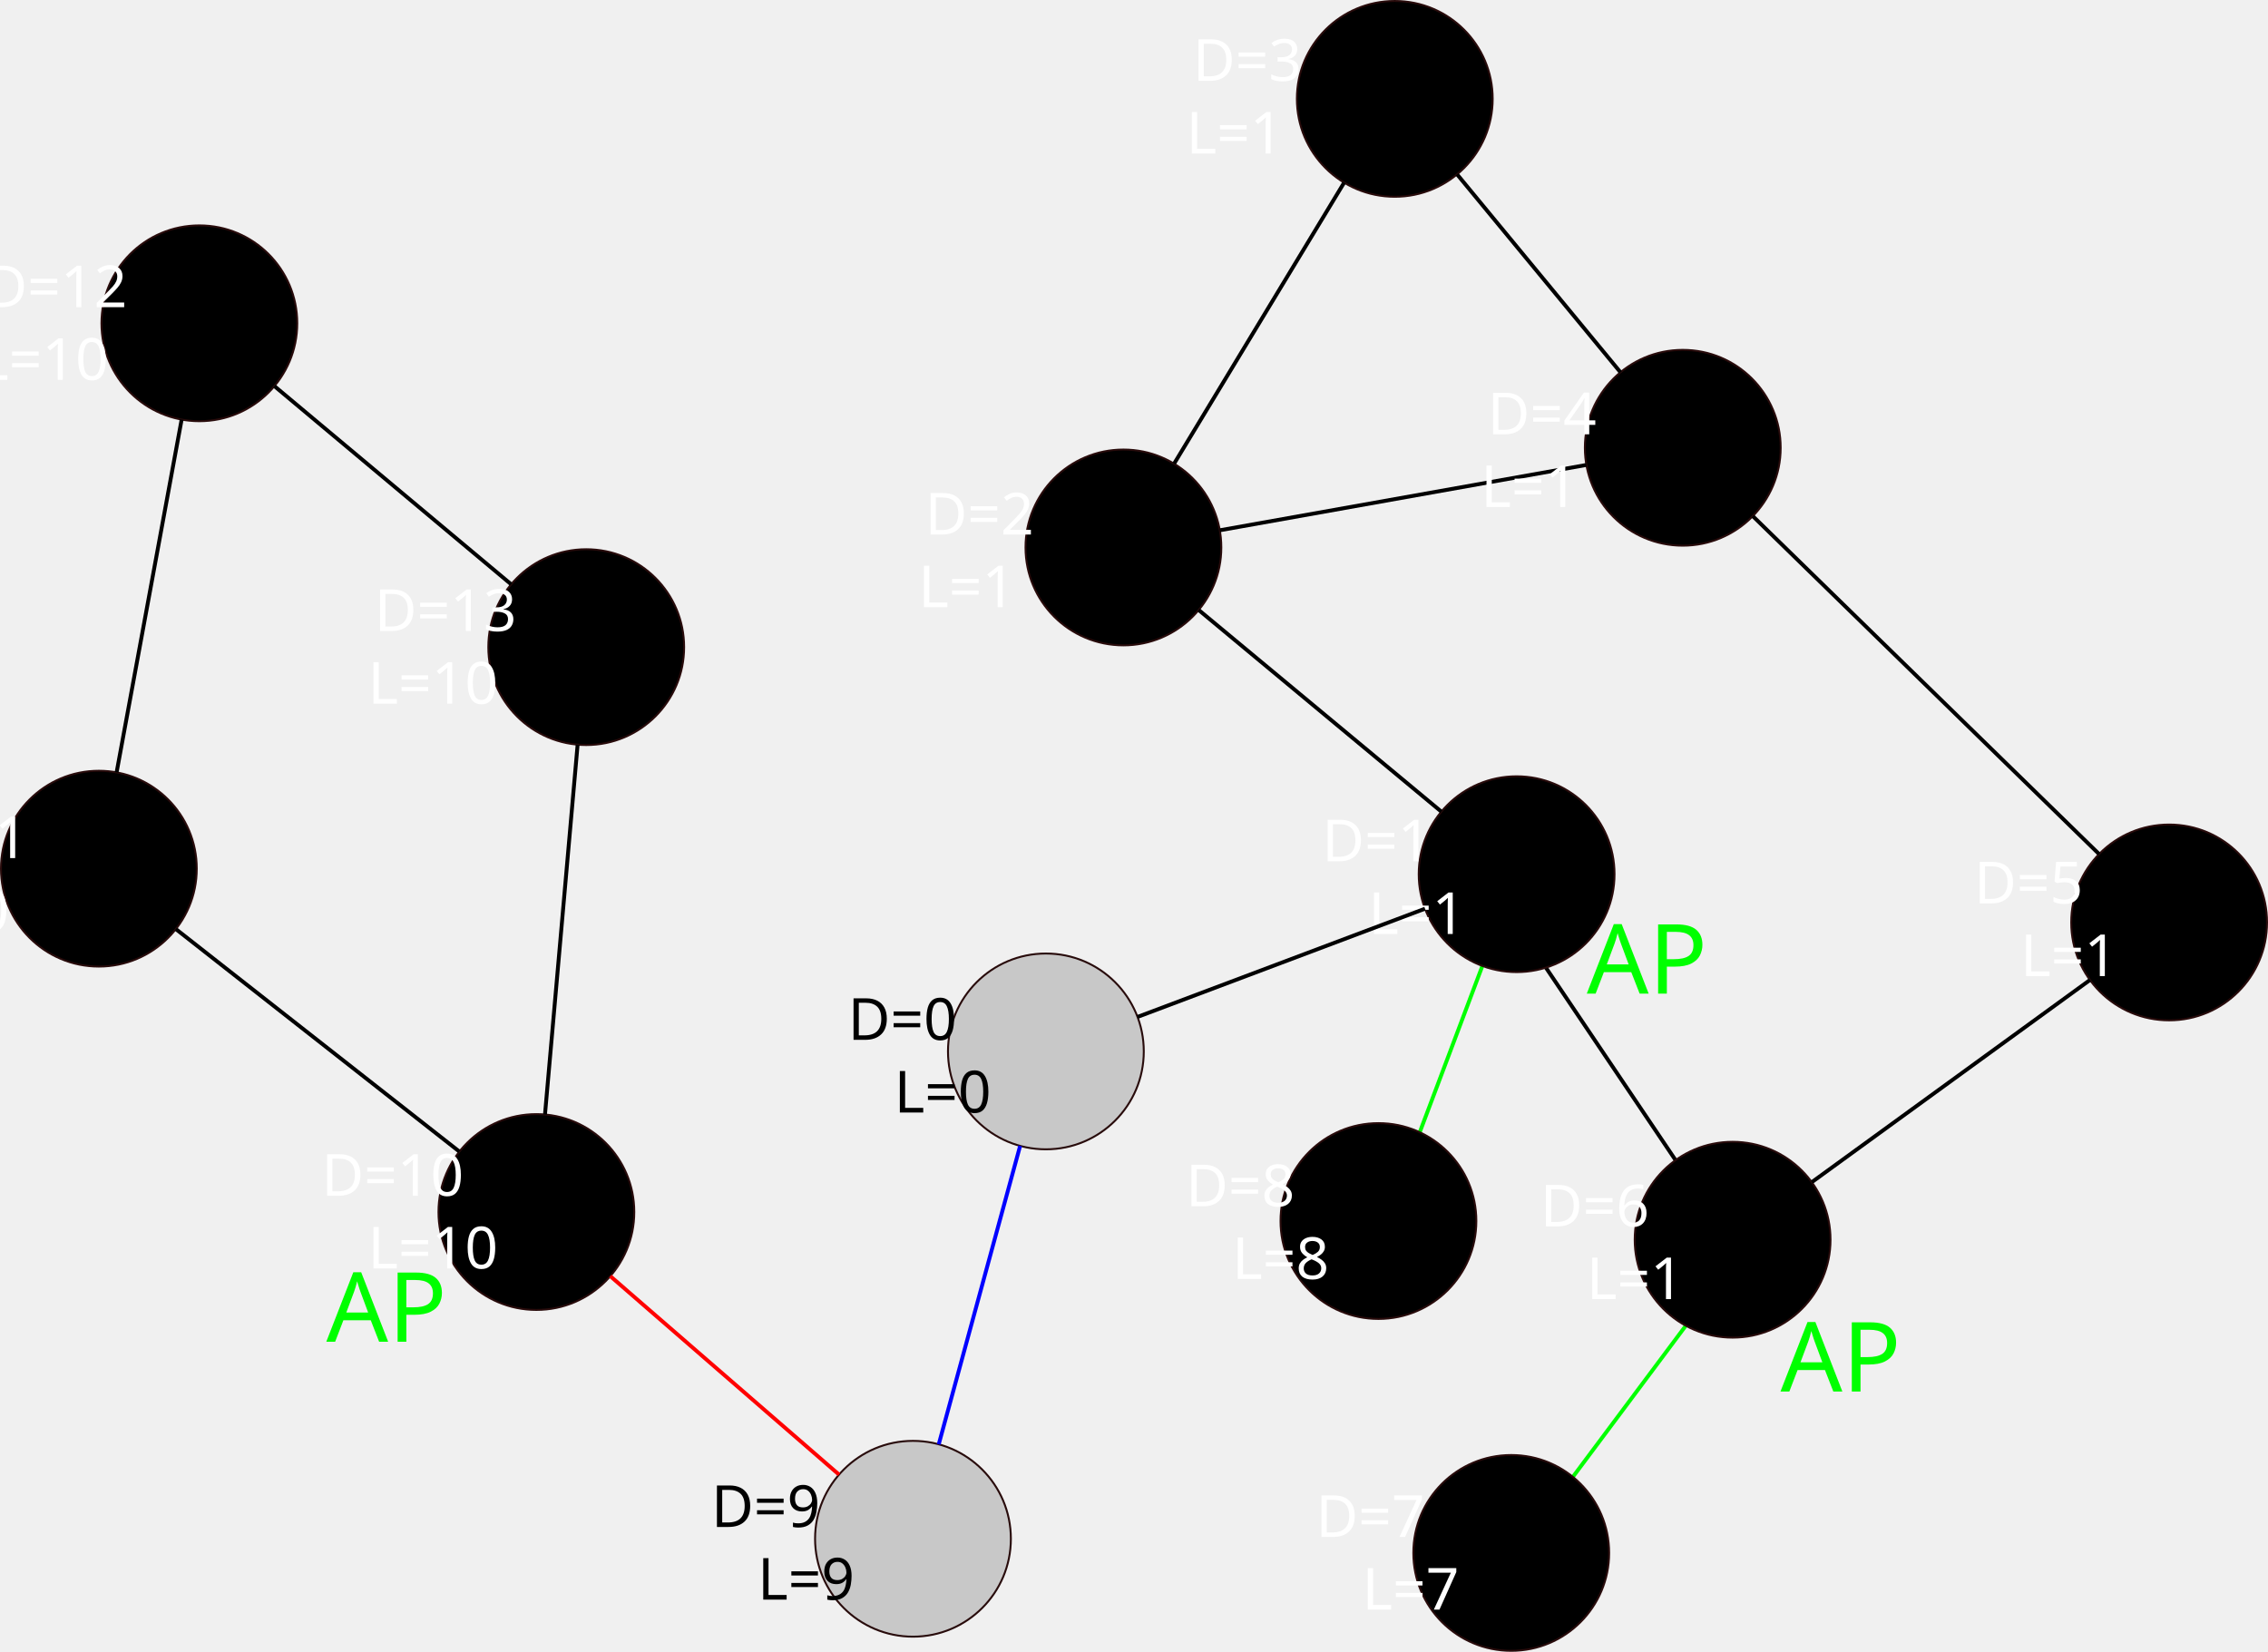
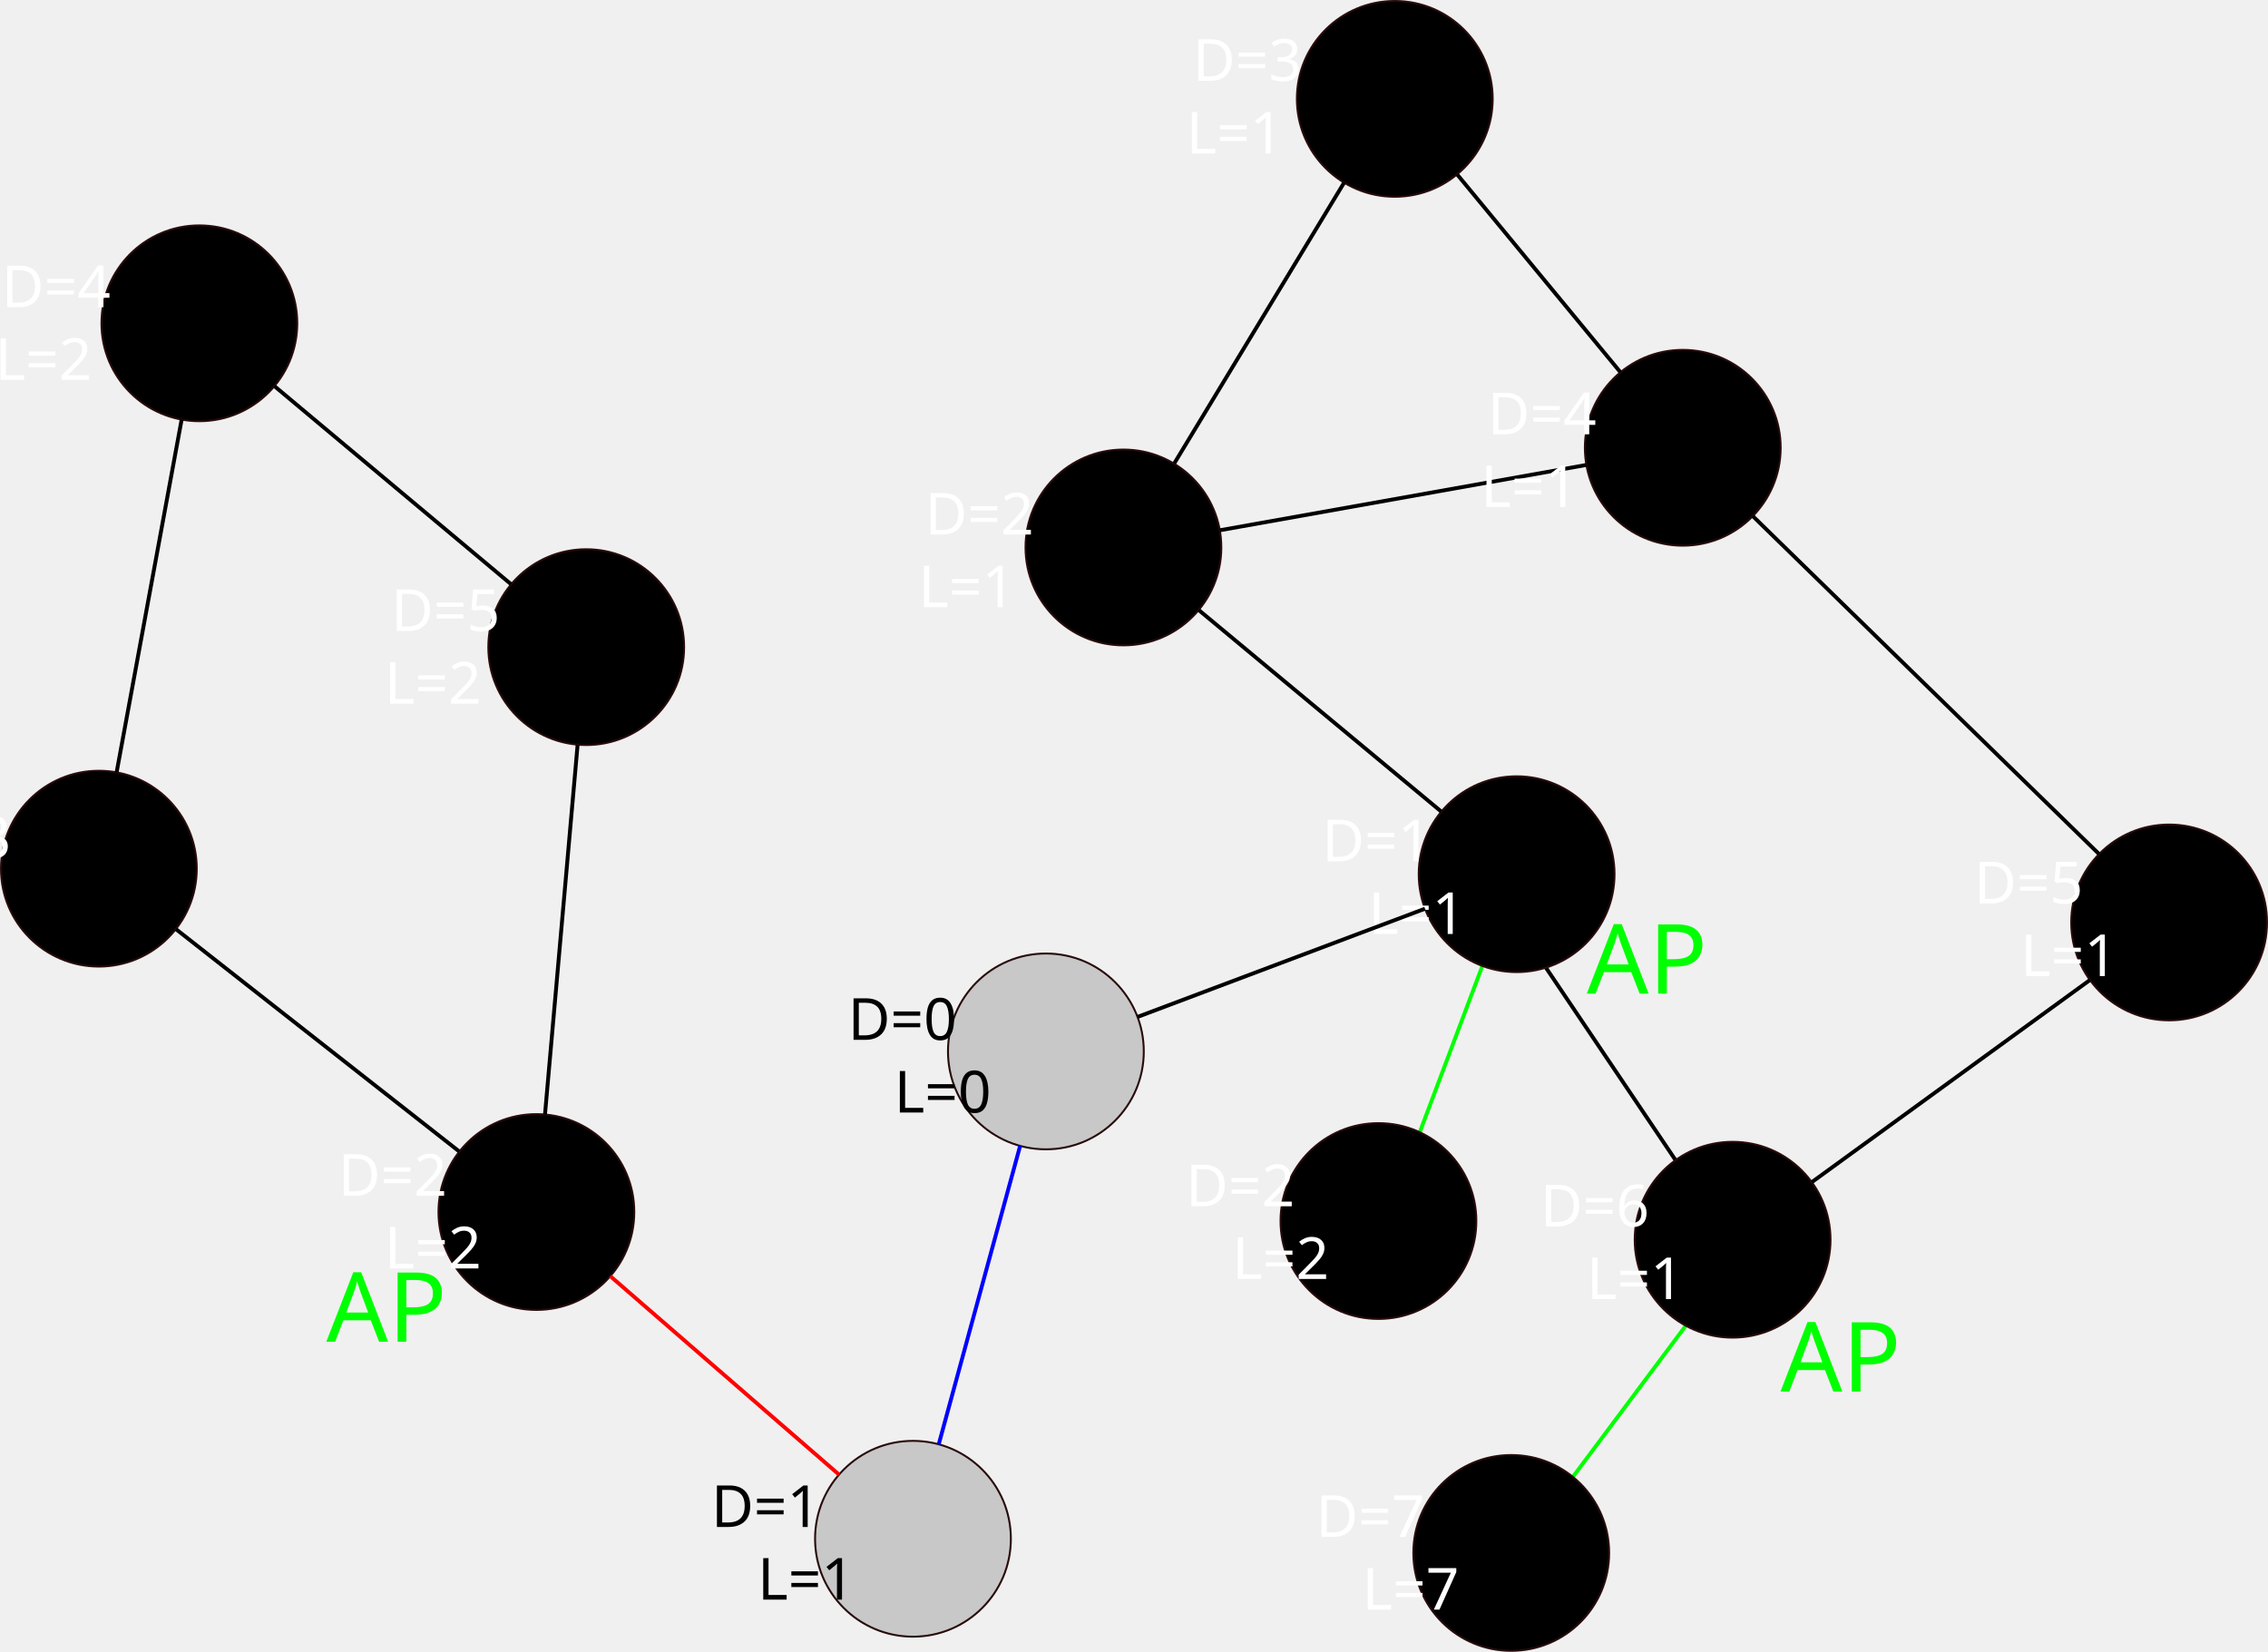
<svg xmlns="http://www.w3.org/2000/svg" width="585.037" height="426.087" id="svg2" version="1.0">
  <defs id="defs4">
    </defs>
  <g id="layer1" transform="translate(-68.7819,-91.14408)">
    <path style="fill:none;fill-opacity:0.75;fill-rule:evenodd;stroke:#00ff00;stroke-width:1px;stroke-linecap:butt;stroke-linejoin:miter;stroke-opacity:1" d="M 356.786,317.159 L 391.071,226.087" id="path2473" transform="translate(68.7819,91.14408)" />
    <path style="fill:none;fill-opacity:0.75;fill-rule:evenodd;stroke:#000000;stroke-width:1px;stroke-linecap:butt;stroke-linejoin:miter;stroke-opacity:1" d="M 451.538,316.971 L 518.208,415.966" id="path2425" />
    <path style="fill:none;fill-opacity:0.75;fill-rule:evenodd;stroke:#00ff00;stroke-width:1px;stroke-linecap:butt;stroke-linejoin:miter;stroke-opacity:1" d="M 457.599,494.758 L 517.198,414.956" id="path2433" />
    <path style="opacity:1;fill:#000000;fill-opacity:1;stroke:#280b0b;stroke-width:0.5;stroke-miterlimit:4;stroke-dasharray:none;stroke-opacity:1" id="path2383" d="m 145.462,174.54 a 25.254,25.254 0 0 1 -25.254,25.254 25.254,25.254 0 0 1 -25.254,-25.254 25.254,25.254 0 0 1 25.254,-25.254 25.254,25.254 0 0 1 25.254,25.254 z" />
    <path style="opacity:1;fill:#000000;fill-opacity:1;stroke:#280b0b;stroke-width:0.5;stroke-miterlimit:4;stroke-dasharray:none;stroke-opacity:1" id="path2385" d="m 145.462,174.54 a 25.254,25.254 0 0 1 -25.254,25.254 25.254,25.254 0 0 1 -25.254,-25.254 25.254,25.254 0 0 1 25.254,-25.254 25.254,25.254 0 0 1 25.254,25.254 z" transform="translate(-25.92244,140.6797)" />
    <path style="opacity:1;fill:#000000;fill-opacity:1;stroke:#280b0b;stroke-width:0.5;stroke-miterlimit:4;stroke-dasharray:none;stroke-opacity:1" id="path2389" d="m 145.462,174.54 a 25.254,25.254 0 0 1 -25.254,25.254 25.254,25.254 0 0 1 -25.254,-25.254 25.254,25.254 0 0 1 25.254,-25.254 25.254,25.254 0 0 1 25.254,25.254 z" transform="translate(99.79185,83.53684)" />
    <path style="opacity:1;fill:#000000;fill-opacity:1;stroke:#280b0b;stroke-width:0.5;stroke-miterlimit:4;stroke-dasharray:none;stroke-opacity:1" id="path2391" d="m 145.462,174.54 a 25.254,25.254 0 0 1 -25.254,25.254 25.254,25.254 0 0 1 -25.254,-25.254 25.254,25.254 0 0 1 25.254,-25.254 25.254,25.254 0 0 1 25.254,25.254 z" transform="translate(86.93471,229.2511)" />
    <path style="opacity:1;fill:#c8c8c8;fill-opacity:1;stroke:#280b0b;stroke-width:0.5;stroke-miterlimit:4;stroke-dasharray:none;stroke-opacity:1" id="path2393" d="m 145.462,174.54 a 25.254,25.254 0 0 1 -25.254,25.254 25.254,25.254 0 0 1 -25.254,-25.254 25.254,25.254 0 0 1 25.254,-25.254 25.254,25.254 0 0 1 25.254,25.254 z" transform="translate(184.0776,313.5368)" />
    <path style="opacity:1;fill:#c8c8c8;fill-opacity:1;stroke:#280b0b;stroke-width:0.5;stroke-miterlimit:4;stroke-dasharray:none;stroke-opacity:1" id="path2395" d="m 145.462,174.54 a 25.254,25.254 0 0 1 -25.254,25.254 25.254,25.254 0 0 1 -25.254,-25.254 25.254,25.254 0 0 1 25.254,-25.254 25.254,25.254 0 0 1 25.254,25.254 z" transform="translate(218.3633,187.8226)" />
    <path style="opacity:1;fill:#000000;fill-opacity:1;stroke:#280b0b;stroke-width:0.5;stroke-miterlimit:4;stroke-dasharray:none;stroke-opacity:1" id="path2397" d="m 145.462,174.54 a 25.254,25.254 0 0 1 -25.254,25.254 25.254,25.254 0 0 1 -25.254,-25.254 25.254,25.254 0 0 1 25.254,-25.254 25.254,25.254 0 0 1 25.254,25.254 z" transform="translate(238.3633,57.82255)" />
    <path style="opacity:1;fill:#000000;fill-opacity:1;stroke:#280b0b;stroke-width:0.5;stroke-miterlimit:4;stroke-dasharray:none;stroke-opacity:1" id="path2399" d="m 145.462,174.54 a 25.254,25.254 0 0 1 -25.254,25.254 25.254,25.254 0 0 1 -25.254,-25.254 25.254,25.254 0 0 1 25.254,-25.254 25.254,25.254 0 0 1 25.254,25.254 z" transform="translate(308.3633,-57.89173)" />
    <path style="opacity:1;fill:#000000;fill-opacity:1;stroke:#280b0b;stroke-width:0.5;stroke-miterlimit:4;stroke-dasharray:none;stroke-opacity:1" id="path2401" d="m 145.462,174.54 a 25.254,25.254 0 0 1 -25.254,25.254 25.254,25.254 0 0 1 -25.254,-25.254 25.254,25.254 0 0 1 25.254,-25.254 25.254,25.254 0 0 1 25.254,25.254 z" transform="translate(382.649,32.10827)" />
    <path style="opacity:1;fill:#000000;fill-opacity:1;stroke:#280b0b;stroke-width:0.5;stroke-miterlimit:4;stroke-dasharray:none;stroke-opacity:1" id="path2403" d="m 145.462,174.54 a 25.254,25.254 0 0 1 -25.254,25.254 25.254,25.254 0 0 1 -25.254,-25.254 25.254,25.254 0 0 1 25.254,-25.254 25.254,25.254 0 0 1 25.254,25.254 z" transform="translate(339.7919,142.1083)" />
    <path style="opacity:1;fill:#000000;fill-opacity:1;stroke:#280b0b;stroke-width:0.5;stroke-miterlimit:4;stroke-dasharray:none;stroke-opacity:1" id="path2405" d="m 145.462,174.54 a 25.254,25.254 0 0 1 -25.254,25.254 25.254,25.254 0 0 1 -25.254,-25.254 25.254,25.254 0 0 1 25.254,-25.254 25.254,25.254 0 0 1 25.254,25.254 z" transform="translate(395.5061,236.394)" />
    <path style="opacity:1;fill:#000000;fill-opacity:1;stroke:#280b0b;stroke-width:0.5;stroke-miterlimit:4;stroke-dasharray:none;stroke-opacity:1" id="path2429" d="m 145.462,174.54 a 25.254,25.254 0 0 1 -25.254,25.254 25.254,25.254 0 0 1 -25.254,-25.254 25.254,25.254 0 0 1 25.254,-25.254 25.254,25.254 0 0 1 25.254,25.254 z" transform="translate(508.1067,154.5533)" />
    <path style="opacity:1;fill:#000000;fill-opacity:1;stroke:#280b0b;stroke-width:0.5;stroke-miterlimit:4;stroke-dasharray:none;stroke-opacity:1" id="path2431" d="m 145.462,174.54 a 25.254,25.254 0 0 1 -25.254,25.254 25.254,25.254 0 0 1 -25.254,-25.254 25.254,25.254 0 0 1 25.254,-25.254 25.254,25.254 0 0 1 25.254,25.254 z" transform="translate(338.4011,317.1879)" />
    <path style="opacity:1;fill:#000000;fill-opacity:1;stroke:#280b0b;stroke-width:0.5;stroke-miterlimit:4;stroke-dasharray:none;stroke-opacity:1" id="path2469" d="m 145.462,174.54 a 25.254,25.254 0 0 1 -25.254,25.254 25.254,25.254 0 0 1 -25.254,-25.254 25.254,25.254 0 0 1 25.254,-25.254 25.254,25.254 0 0 1 25.254,25.254 z" transform="translate(304.1474,231.5749)" />
    <text xml:space="preserve" style="font-style:normal;font-weight:normal;font-size:40px;line-height:125%;font-family:sans-serif;letter-spacing:0px;word-spacing:0px;fill:#000000;fill-opacity:1;stroke:none;stroke-width:1px;stroke-linecap:butt;stroke-linejoin:miter;stroke-opacity:1" x="337.959" y="359.374" id="text4158">
      <tspan id="tspan4160" x="337.959" y="359.374" style="font-size:15px;text-align:center;text-anchor:middle">D=0</tspan>
      <tspan x="337.959" y="378.124" id="tspan4162" style="font-size:15px;text-align:center;text-anchor:middle">L=0</tspan>
    </text>
    <text xml:space="preserve" style="font-style:normal;font-weight:normal;font-size:40px;line-height:125%;font-family:sans-serif;letter-spacing:0px;word-spacing:0px;fill:#ffffff;fill-opacity:1;stroke:none;stroke-width:1px;stroke-linecap:butt;stroke-linejoin:miter;stroke-opacity:1;" x="460.262" y="313.317" id="text4158-7">
      <tspan id="tspan4160-0" x="460.262" y="313.317" style="font-size:15px;text-align:center;text-anchor:middle;fill:#ffffff;fill-opacity:1;">D=1</tspan>
      <tspan x="460.262" y="332.067" id="tspan4162-3" style="font-size:15px;text-align:center;text-anchor:middle;fill:#ffffff;fill-opacity:1;">L=1</tspan>
    </text>
    <path style="fill:none;fill-rule:evenodd;stroke:#000000;stroke-width:1px;stroke-linecap:butt;stroke-linejoin:miter;stroke-opacity:1" d="m 362.205,353.465 74.161,-27.919" id="path4185" />
    <path style="fill:none;fill-rule:evenodd;stroke:#000000;stroke-width:1px;stroke-linecap:butt;stroke-linejoin:miter;stroke-opacity:1" d="M 440.577,300.508 377.994,248.502" id="path4187" />
    <path style="fill:none;fill-rule:evenodd;stroke:#000000;stroke-width:1px;stroke-linecap:butt;stroke-linejoin:miter;stroke-opacity:1" d="m 383.433,227.931 94.562,-16.853" id="path4189" />
    <path style="fill:none;fill-rule:evenodd;stroke:#000000;stroke-width:1px;stroke-linecap:butt;stroke-linejoin:miter;stroke-opacity:1" d="m 371.643,210.755 43.858,-72.5" id="path4191" />
    <path style="fill:none;fill-rule:evenodd;stroke:#000000;stroke-width:1px;stroke-linecap:butt;stroke-linejoin:miter;stroke-opacity:1" d="m 444.647,136.124 42.135,51.048" id="path4193" />
    <path style="fill:none;fill-rule:evenodd;stroke:#000000;stroke-width:1px;stroke-linecap:butt;stroke-linejoin:miter;stroke-opacity:1" d="m 520.93,224.287 89.312,87.167" id="path4195" />
    <path style="fill:none;fill-rule:evenodd;stroke:#000000;stroke-width:1px;stroke-linecap:butt;stroke-linejoin:miter;stroke-opacity:1" d="m 536.142,396.086 71.745,-52.146" id="path4197" />
    <path style="fill:none;fill-rule:evenodd;stroke:#0000ff;stroke-width:1px;stroke-linecap:butt;stroke-linejoin:miter;stroke-opacity:1" d="m 331.927,386.726 -20.996,76.987" id="path4199" />
    <path style="fill:none;fill-rule:evenodd;stroke:#ff0000;stroke-width:1px;stroke-linecap:butt;stroke-linejoin:miter;stroke-opacity:1" d="m 226.217,420.341 58.994,51.186" id="path4201" />
    <path style="fill:none;fill-rule:evenodd;stroke:#000000;stroke-width:1px;stroke-linecap:butt;stroke-linejoin:miter;stroke-opacity:1" d="m 114.152,330.81 73.125,57.389" id="path4203" />
    <path style="fill:none;fill-rule:evenodd;stroke:#000000;stroke-width:1px;stroke-linecap:butt;stroke-linejoin:miter;stroke-opacity:1" d="M 115.632,199.375 98.862,290.384" id="path4205" />
    <path style="fill:none;fill-rule:evenodd;stroke:#000000;stroke-width:1px;stroke-linecap:butt;stroke-linejoin:miter;stroke-opacity:1" d="m 139.572,190.75 61.063,51.117" id="path4207" />
    <path style="fill:none;fill-rule:evenodd;stroke:#000000;stroke-width:1px;stroke-linecap:butt;stroke-linejoin:miter;stroke-opacity:1" d="m 217.78,283.232 -8.418,95.403" id="path4209" />
    <text xml:space="preserve" style="font-style:normal;font-weight:normal;font-size:40px;line-height:125%;font-family:sans-serif;letter-spacing:0px;word-spacing:0px;fill:#ffffff;fill-opacity:1;stroke:none;stroke-width:1px;stroke-linecap:butt;stroke-linejoin:miter;stroke-opacity:1;" x="357.833" y="229.031" id="text4158-1">
      <tspan id="tspan4160-08" x="357.833" y="229.031" style="font-size:15px;text-align:center;text-anchor:middle;fill:#ffffff;fill-opacity:1;">D=2</tspan>
      <tspan x="357.833" y="247.781" id="tspan4162-2" style="font-size:15px;text-align:center;text-anchor:middle;fill:#ffffff;fill-opacity:1;">L=<tspan style="fill:#ffffff;fill-opacity:1;" id="tspan4399">1</tspan>
      </tspan>
    </text>
    <text xml:space="preserve" style="font-style:normal;font-weight:normal;font-size:40px;line-height:125%;font-family:sans-serif;letter-spacing:0px;word-spacing:0px;fill:#ffffff;fill-opacity:1;stroke:none;stroke-width:1px;stroke-linecap:butt;stroke-linejoin:miter;stroke-opacity:1;" x="426.943" y="111.994" id="text4158-1-9">
      <tspan id="tspan4160-08-7" x="426.943" y="111.994" style="font-size:15px;text-align:center;text-anchor:middle;fill:#ffffff;fill-opacity:1;">D=3</tspan>
      <tspan x="426.943" y="130.744" id="tspan4162-2-0" style="font-size:15px;text-align:center;text-anchor:middle;fill:#ffffff;fill-opacity:1;">L=<tspan style="fill:#ffffff;fill-opacity:1;" id="tspan4397">1</tspan>
      </tspan>
    </text>
    <text xml:space="preserve" style="font-style:normal;font-weight:normal;font-size:40px;line-height:125%;font-family:sans-serif;letter-spacing:0px;word-spacing:0px;fill:#ffffff;fill-opacity:1;stroke:none;stroke-width:1px;stroke-linecap:butt;stroke-linejoin:miter;stroke-opacity:1;" x="502.936" y="203.174" id="text4158-1-9-0">
      <tspan id="tspan4160-08-7-1" x="502.936" y="203.174" style="font-size:15px;text-align:center;text-anchor:middle;fill:#ffffff;fill-opacity:1;">D=4</tspan>
      <tspan x="502.936" y="221.924" id="tspan4162-2-0-0" style="font-size:15px;text-align:center;text-anchor:middle;fill:#ffffff;fill-opacity:1;">L=1<tspan style="fill:#ffffff;fill-opacity:1;" id="tspan4395" />
      </tspan>
    </text>
    <text xml:space="preserve" style="font-style:normal;font-weight:normal;font-size:40px;line-height:125%;font-family:sans-serif;letter-spacing:0px;word-spacing:0px;fill:#ffffff;fill-opacity:1;stroke:none;stroke-width:1px;stroke-linecap:butt;stroke-linejoin:miter;stroke-opacity:1;" x="628.471" y="324.181" id="text4158-1-9-0-0">
      <tspan id="tspan4160-08-7-1-0" x="628.471" y="324.181" style="font-size:15px;text-align:center;text-anchor:middle;fill:#ffffff;fill-opacity:1;">D=5</tspan>
      <tspan x="628.471" y="342.931" id="tspan4162-2-0-0-1" style="font-size:15px;text-align:center;text-anchor:middle;fill:#ffffff;fill-opacity:1;">L=1</tspan>
    </text>
    <text xml:space="preserve" style="font-style:normal;font-weight:normal;font-size:40px;line-height:125%;font-family:sans-serif;letter-spacing:0px;word-spacing:0px;fill:#ffffff;fill-opacity:1;stroke:none;stroke-width:1px;stroke-linecap:butt;stroke-linejoin:miter;stroke-opacity:1;" x="516.562" y="407.503" id="text4158-1-9-0-0-9">
      <tspan id="tspan4160-08-7-1-0-5" x="516.562" y="407.503" style="font-size:15px;text-align:center;text-anchor:middle;fill:#ffffff;fill-opacity:1;">D=6</tspan>
      <tspan x="516.562" y="426.253" id="tspan4162-2-0-0-1-6" style="font-size:15px;text-align:center;text-anchor:middle;fill:#ffffff;fill-opacity:1;">L=1</tspan>
    </text>
    <text xml:space="preserve" style="font-style:normal;font-weight:normal;font-size:40px;line-height:125%;font-family:sans-serif;letter-spacing:0px;word-spacing:0px;fill:#ffffff;fill-opacity:1;stroke:none;stroke-width:1px;stroke-linecap:butt;stroke-linejoin:miter;stroke-opacity:1;" x="458.665" y="487.602" id="text4158-1-9-0-0-9-9">
      <tspan id="tspan4160-08-7-1-0-5-9" x="458.665" y="487.602" style="font-size:15px;text-align:center;text-anchor:middle;fill:#ffffff;fill-opacity:1;">D=7</tspan>
      <tspan x="458.665" y="506.352" id="tspan4162-2-0-0-1-6-5" style="font-size:15px;text-align:center;text-anchor:middle;fill:#ffffff;fill-opacity:1;">L=7</tspan>
    </text>
    <text xml:space="preserve" style="font-style:normal;font-weight:normal;font-size:40px;line-height:125%;font-family:sans-serif;letter-spacing:0px;word-spacing:0px;fill:#000000;fill-opacity:1;stroke:none;stroke-width:1px;stroke-linecap:butt;stroke-linejoin:miter;stroke-opacity:1" x="528.068" y="450.088" id="text4371">
      <tspan id="tspan4373" x="528.068" y="450.088" style="font-size:25px;fill:#00ff00;fill-opacity:1">AP</tspan>
    </text>
-     <text xml:space="preserve" style="font-style:normal;font-weight:normal;font-size:40px;line-height:125%;font-family:sans-serif;letter-spacing:0px;word-spacing:0px;fill:#ffffff;fill-opacity:1;stroke:none;stroke-width:1px;stroke-linecap:butt;stroke-linejoin:miter;stroke-opacity:1;" x="425.123" y="402.308" id="text4158-7-0">
-       <tspan id="tspan4160-0-9" x="425.123" y="402.308" style="font-size:15px;text-align:center;text-anchor:middle;fill:#ffffff;fill-opacity:1;">D=8</tspan>
-       <tspan x="425.123" y="421.058" id="tspan4162-3-1" style="font-size:15px;text-align:center;text-anchor:middle;fill:#ffffff;fill-opacity:1;">L=8</tspan>
+     <text xml:space="preserve" style="font-style:normal;font-weight:normal;font-size:40px;line-height:125%;font-family:sans-serif;letter-spacing:0px;word-spacing:0px;fill:#ffffff;fill-opacity:1;stroke:none;stroke-width:1px;stroke-linecap:butt;stroke-linejoin:miter;stroke-opacity:1" x="425.123" y="402.308" id="text4158-7-0">
+       <tspan id="tspan4160-0-9" x="425.123" y="402.308" style="font-size:15px;text-align:center;text-anchor:middle;fill:#ffffff;fill-opacity:1">D=2</tspan>
+       <tspan x="425.123" y="421.058" id="tspan4162-3-1" style="font-size:15px;text-align:center;text-anchor:middle;fill:#ffffff;fill-opacity:1">L=2</tspan>
    </text>
    <text xml:space="preserve" style="font-style:normal;font-weight:normal;font-size:40px;line-height:125%;font-family:sans-serif;letter-spacing:0px;word-spacing:0px;fill:#000000;fill-opacity:1;stroke:none;stroke-width:1px;stroke-linecap:butt;stroke-linejoin:miter;stroke-opacity:1" x="478.1" y="347.446" id="text4371-3">
      <tspan id="tspan4373-6" x="478.1" y="347.446" style="font-size:25px;fill:#00ff00;fill-opacity:1">AP</tspan>
    </text>
    <text xml:space="preserve" style="font-style:normal;font-weight:normal;font-size:40px;line-height:125%;font-family:sans-serif;letter-spacing:0px;word-spacing:0px;fill:#000000;fill-opacity:1;stroke:none;stroke-width:1px;stroke-linecap:butt;stroke-linejoin:miter;stroke-opacity:1" x="302.721" y="485.032" id="text4158-6">
-       <tspan id="tspan4160-3" x="302.721" y="485.032" style="font-size:15px;text-align:center;text-anchor:middle">D=9</tspan>
-       <tspan x="302.721" y="503.782" id="tspan4162-26" style="font-size:15px;text-align:center;text-anchor:middle">L=9</tspan>
+       <tspan id="tspan4160-3" x="302.721" y="485.032" style="font-size:15px;text-align:center;text-anchor:middle">D=1</tspan>
+       <tspan x="302.721" y="503.782" id="tspan4162-26" style="font-size:15px;text-align:center;text-anchor:middle">L=1</tspan>
    </text>
-     <text xml:space="preserve" style="font-style:normal;font-weight:normal;font-size:40px;line-height:125%;font-family:sans-serif;letter-spacing:0px;word-spacing:0px;fill:#ffffff;fill-opacity:1;stroke:none;stroke-width:1px;stroke-linecap:butt;stroke-linejoin:miter;stroke-opacity:1;" x="206.463" y="399.594" id="text4158-6-7">
-       <tspan id="tspan4160-3-9" x="206.463" y="399.594" style="font-size:15px;text-align:center;text-anchor:middle;fill:#ffffff;fill-opacity:1;">D=10</tspan>
-       <tspan x="206.463" y="418.344" id="tspan4162-26-7" style="font-size:15px;text-align:center;text-anchor:middle;fill:#ffffff;fill-opacity:1;">L=10</tspan>
+     <text xml:space="preserve" style="font-style:normal;font-weight:normal;font-size:40px;line-height:125%;font-family:sans-serif;letter-spacing:0px;word-spacing:0px;fill:#ffffff;fill-opacity:1;stroke:none;stroke-width:1px;stroke-linecap:butt;stroke-linejoin:miter;stroke-opacity:1" x="206.463" y="399.594" id="text4158-6-7">
+       <tspan id="tspan4160-3-9" x="206.463" y="399.594" style="font-size:15px;text-align:center;text-anchor:middle;fill:#ffffff;fill-opacity:1">D=2</tspan>
+       <tspan x="206.463" y="418.344" id="tspan4162-26-7" style="font-size:15px;text-align:center;text-anchor:middle;fill:#ffffff;fill-opacity:1">L=2</tspan>
    </text>
-     <text xml:space="preserve" style="font-style:normal;font-weight:normal;font-size:40px;line-height:125%;font-family:sans-serif;letter-spacing:0px;word-spacing:0px;fill:#ffffff;fill-opacity:1;stroke:none;stroke-width:1px;stroke-linecap:butt;stroke-linejoin:miter;stroke-opacity:1;" x="94.003" y="312.498" id="text4158-6-7-6">
-       <tspan id="tspan4160-3-9-2" x="94.003" y="312.498" style="font-size:15px;text-align:center;text-anchor:middle;fill:#ffffff;fill-opacity:1;">D=11</tspan>
-       <tspan x="94.003" y="331.248" id="tspan4162-26-7-9" style="font-size:15px;text-align:center;text-anchor:middle;fill:#ffffff;fill-opacity:1;">L=<tspan style="fill:#ffffff;fill-opacity:1;" id="tspan4553">10</tspan>
+     <text xml:space="preserve" style="font-style:normal;font-weight:normal;font-size:40px;line-height:125%;font-family:sans-serif;letter-spacing:0px;word-spacing:0px;fill:#ffffff;fill-opacity:1;stroke:none;stroke-width:1px;stroke-linecap:butt;stroke-linejoin:miter;stroke-opacity:1" x="94.003" y="312.498" id="text4158-6-7-6">
+       <tspan id="tspan4160-3-9-2" x="94.003" y="312.498" style="font-size:15px;text-align:center;text-anchor:middle;fill:#ffffff;fill-opacity:1">D=3</tspan>
+       <tspan x="94.003" y="331.248" id="tspan4162-26-7-9" style="font-size:15px;text-align:center;text-anchor:middle;fill:#ffffff;fill-opacity:1">L=2<tspan style="fill:#ffffff;fill-opacity:1" id="tspan4553" />
      </tspan>
    </text>
-     <text xml:space="preserve" style="font-style:normal;font-weight:normal;font-size:40px;line-height:125%;font-family:sans-serif;letter-spacing:0px;word-spacing:0px;fill:#ffffff;fill-opacity:1;stroke:none;stroke-width:1px;stroke-linecap:butt;stroke-linejoin:miter;stroke-opacity:1;" x="119.653" y="170.377" id="text4158-6-7-6-8">
-       <tspan id="tspan4160-3-9-2-8" x="119.653" y="170.377" style="font-size:15px;text-align:center;text-anchor:middle;fill:#ffffff;fill-opacity:1;">D=12</tspan>
-       <tspan x="119.653" y="189.127" id="tspan4162-26-7-9-5" style="font-size:15px;text-align:center;text-anchor:middle;fill:#ffffff;fill-opacity:1;">L=<tspan style="fill:#ffffff;fill-opacity:1;" id="tspan4551">10</tspan>
+     <text xml:space="preserve" style="font-style:normal;font-weight:normal;font-size:40px;line-height:125%;font-family:sans-serif;letter-spacing:0px;word-spacing:0px;fill:#ffffff;fill-opacity:1;stroke:none;stroke-width:1px;stroke-linecap:butt;stroke-linejoin:miter;stroke-opacity:1" x="119.653" y="170.377" id="text4158-6-7-6-8">
+       <tspan id="tspan4160-3-9-2-8" x="119.653" y="170.377" style="font-size:15px;text-align:center;text-anchor:middle;fill:#ffffff;fill-opacity:1">D=4</tspan>
+       <tspan x="119.653" y="189.127" id="tspan4162-26-7-9-5" style="font-size:15px;text-align:center;text-anchor:middle;fill:#ffffff;fill-opacity:1">L=2<tspan style="fill:#ffffff;fill-opacity:1" id="tspan4551" />
      </tspan>
    </text>
-     <text xml:space="preserve" style="font-style:normal;font-weight:normal;font-size:40px;line-height:125%;font-family:sans-serif;letter-spacing:0px;word-spacing:0px;fill:#ffffff;fill-opacity:1;stroke:none;stroke-width:1px;stroke-linecap:butt;stroke-linejoin:miter;stroke-opacity:1;" x="220.121" y="253.915" id="text4158-6-7-6-8-4">
-       <tspan id="tspan4160-3-9-2-8-3" x="220.121" y="253.915" style="font-size:15px;text-align:center;text-anchor:middle;fill:#ffffff;fill-opacity:1;">D=13</tspan>
-       <tspan x="220.121" y="272.665" id="tspan4162-26-7-9-5-0" style="font-size:15px;text-align:center;text-anchor:middle;fill:#ffffff;fill-opacity:1;">L=<tspan style="fill:#ffffff;fill-opacity:1;" id="tspan4549">10</tspan>
+     <text xml:space="preserve" style="font-style:normal;font-weight:normal;font-size:40px;line-height:125%;font-family:sans-serif;letter-spacing:0px;word-spacing:0px;fill:#ffffff;fill-opacity:1;stroke:none;stroke-width:1px;stroke-linecap:butt;stroke-linejoin:miter;stroke-opacity:1" x="220.121" y="253.915" id="text4158-6-7-6-8-4">
+       <tspan id="tspan4160-3-9-2-8-3" x="220.121" y="253.915" style="font-size:15px;text-align:center;text-anchor:middle;fill:#ffffff;fill-opacity:1">D=5</tspan>
+       <tspan x="220.121" y="272.665" id="tspan4162-26-7-9-5-0" style="font-size:15px;text-align:center;text-anchor:middle;fill:#ffffff;fill-opacity:1">L=2<tspan style="fill:#ffffff;fill-opacity:1" id="tspan4549" />
      </tspan>
    </text>
    <text xml:space="preserve" style="font-style:normal;font-weight:normal;font-size:40px;line-height:125%;font-family:sans-serif;letter-spacing:0px;word-spacing:0px;fill:#000000;fill-opacity:1;stroke:none;stroke-width:1px;stroke-linecap:butt;stroke-linejoin:miter;stroke-opacity:1" x="152.953" y="437.248" id="text4371-3-5">
      <tspan id="tspan4373-6-7" x="152.953" y="437.248" style="font-size:25px;fill:#00ff00;fill-opacity:1">AP</tspan>
    </text>
  </g>
</svg>
